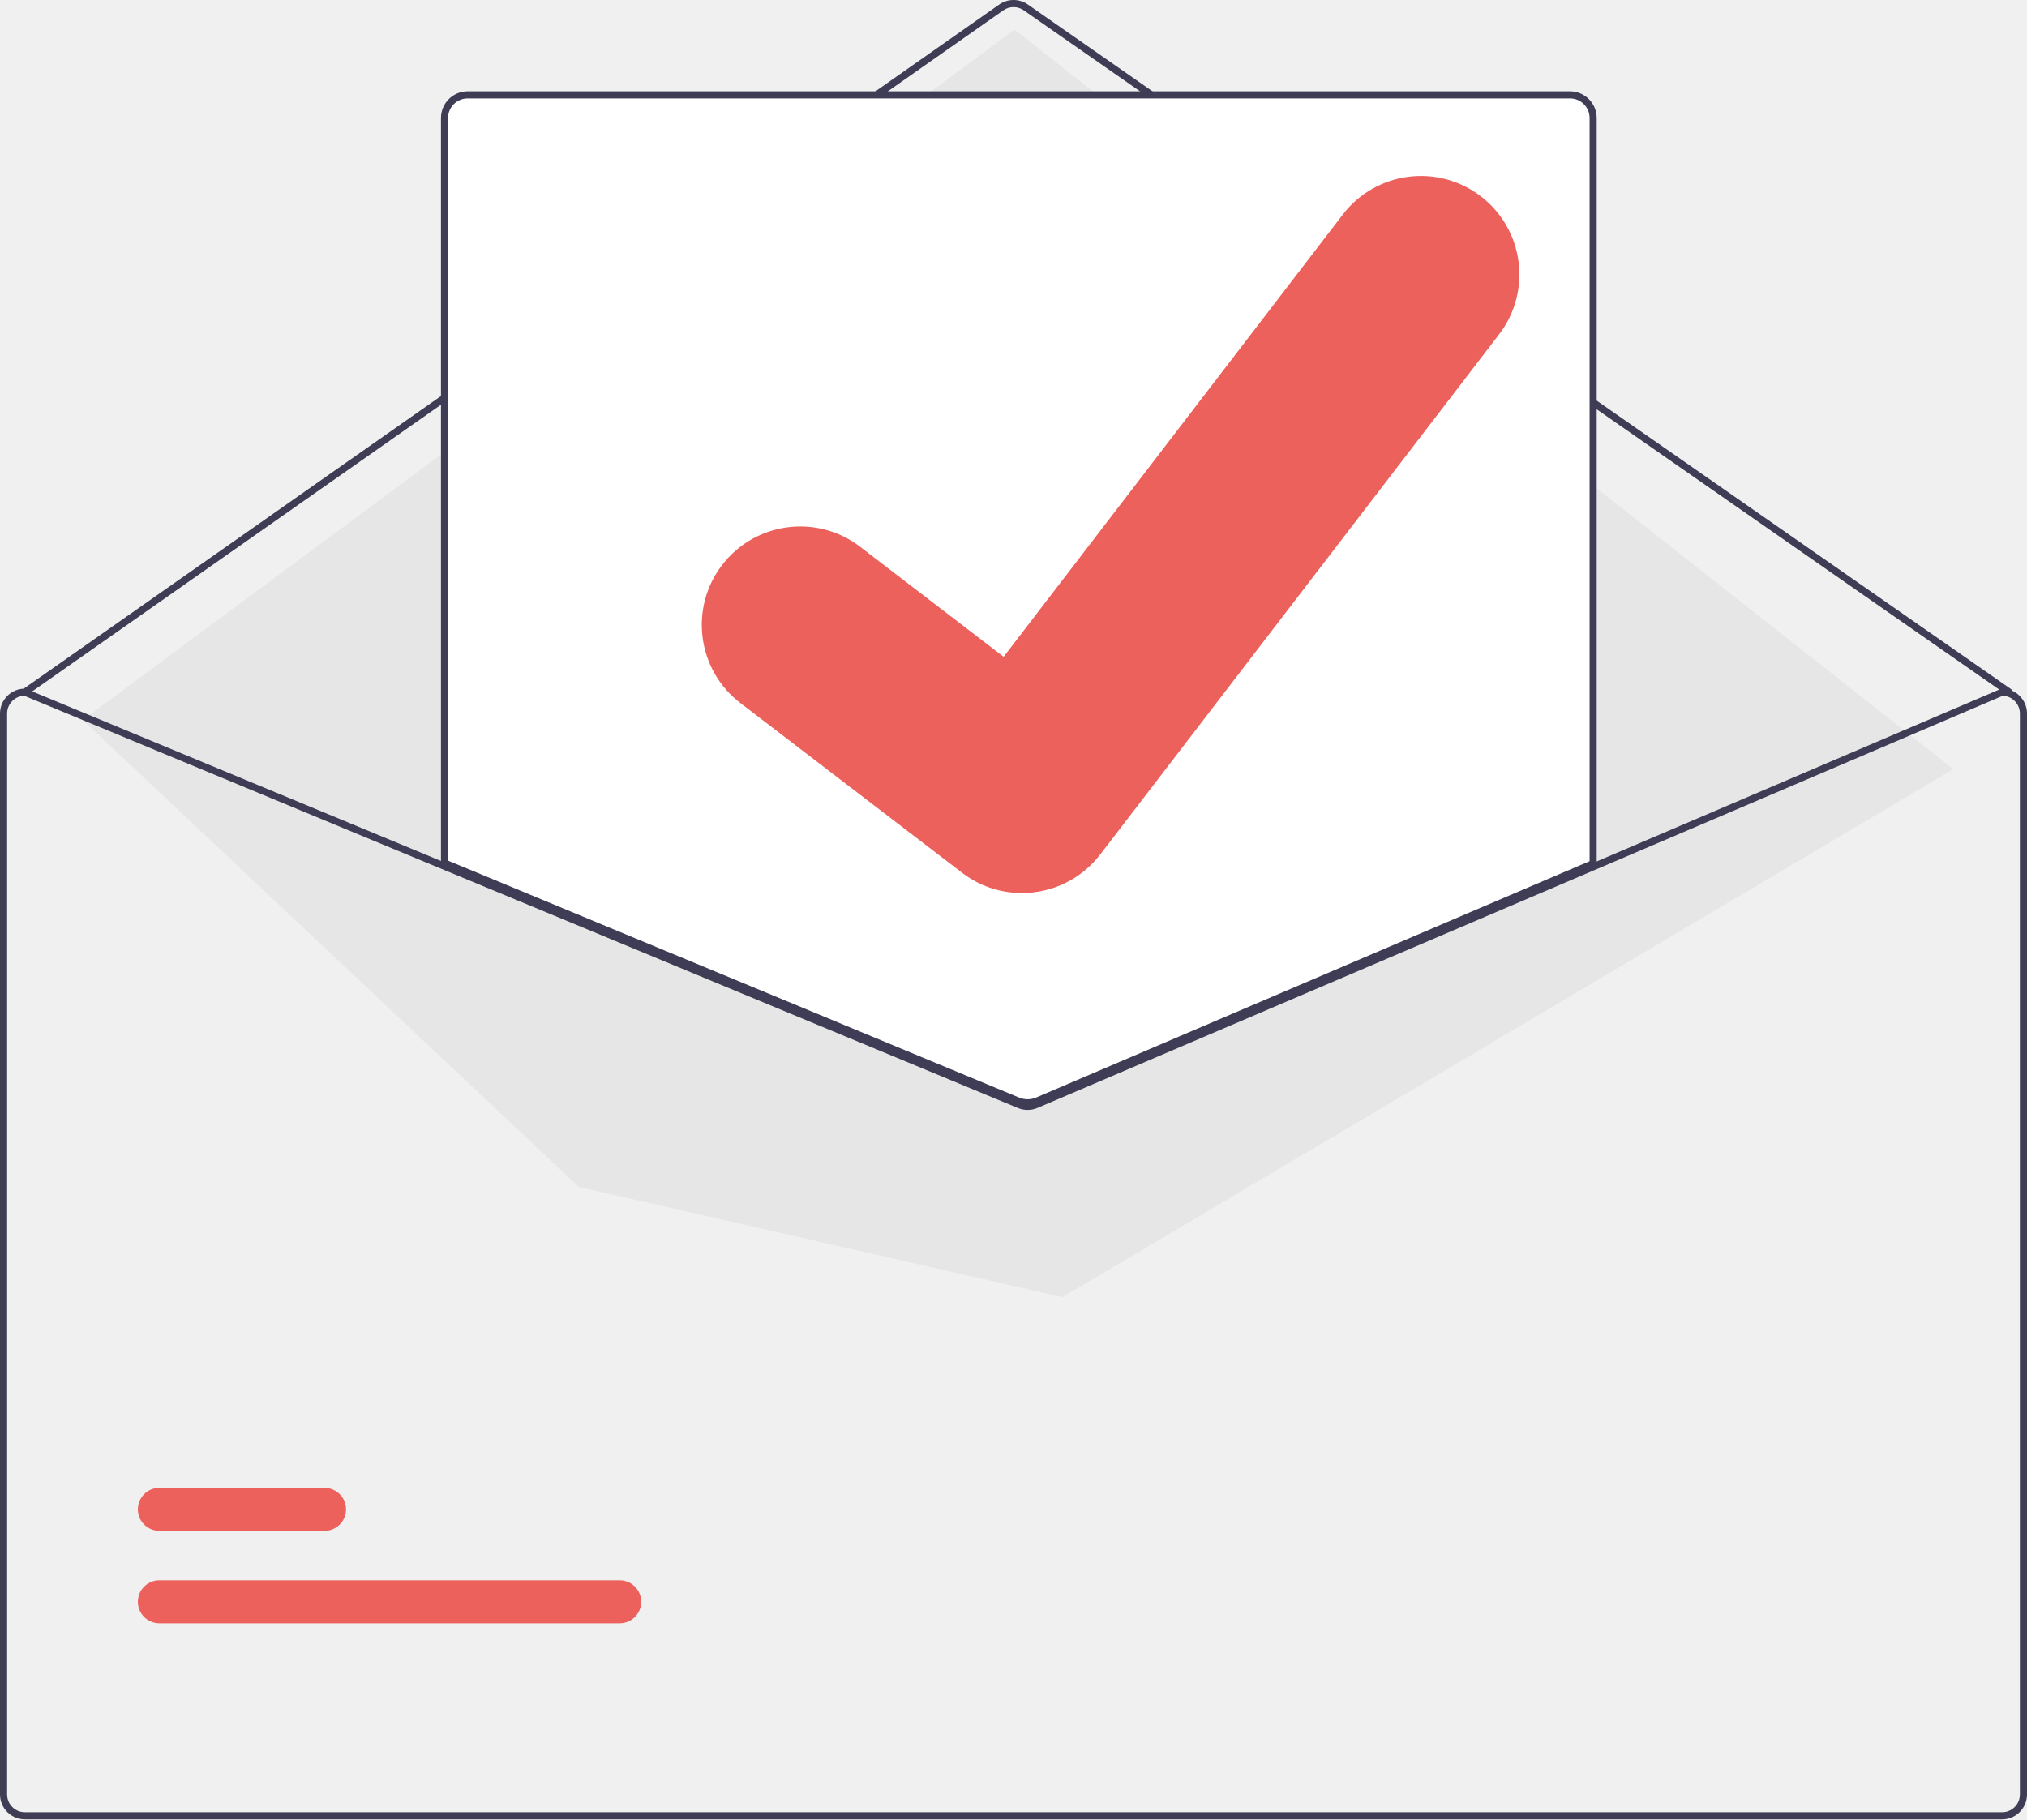
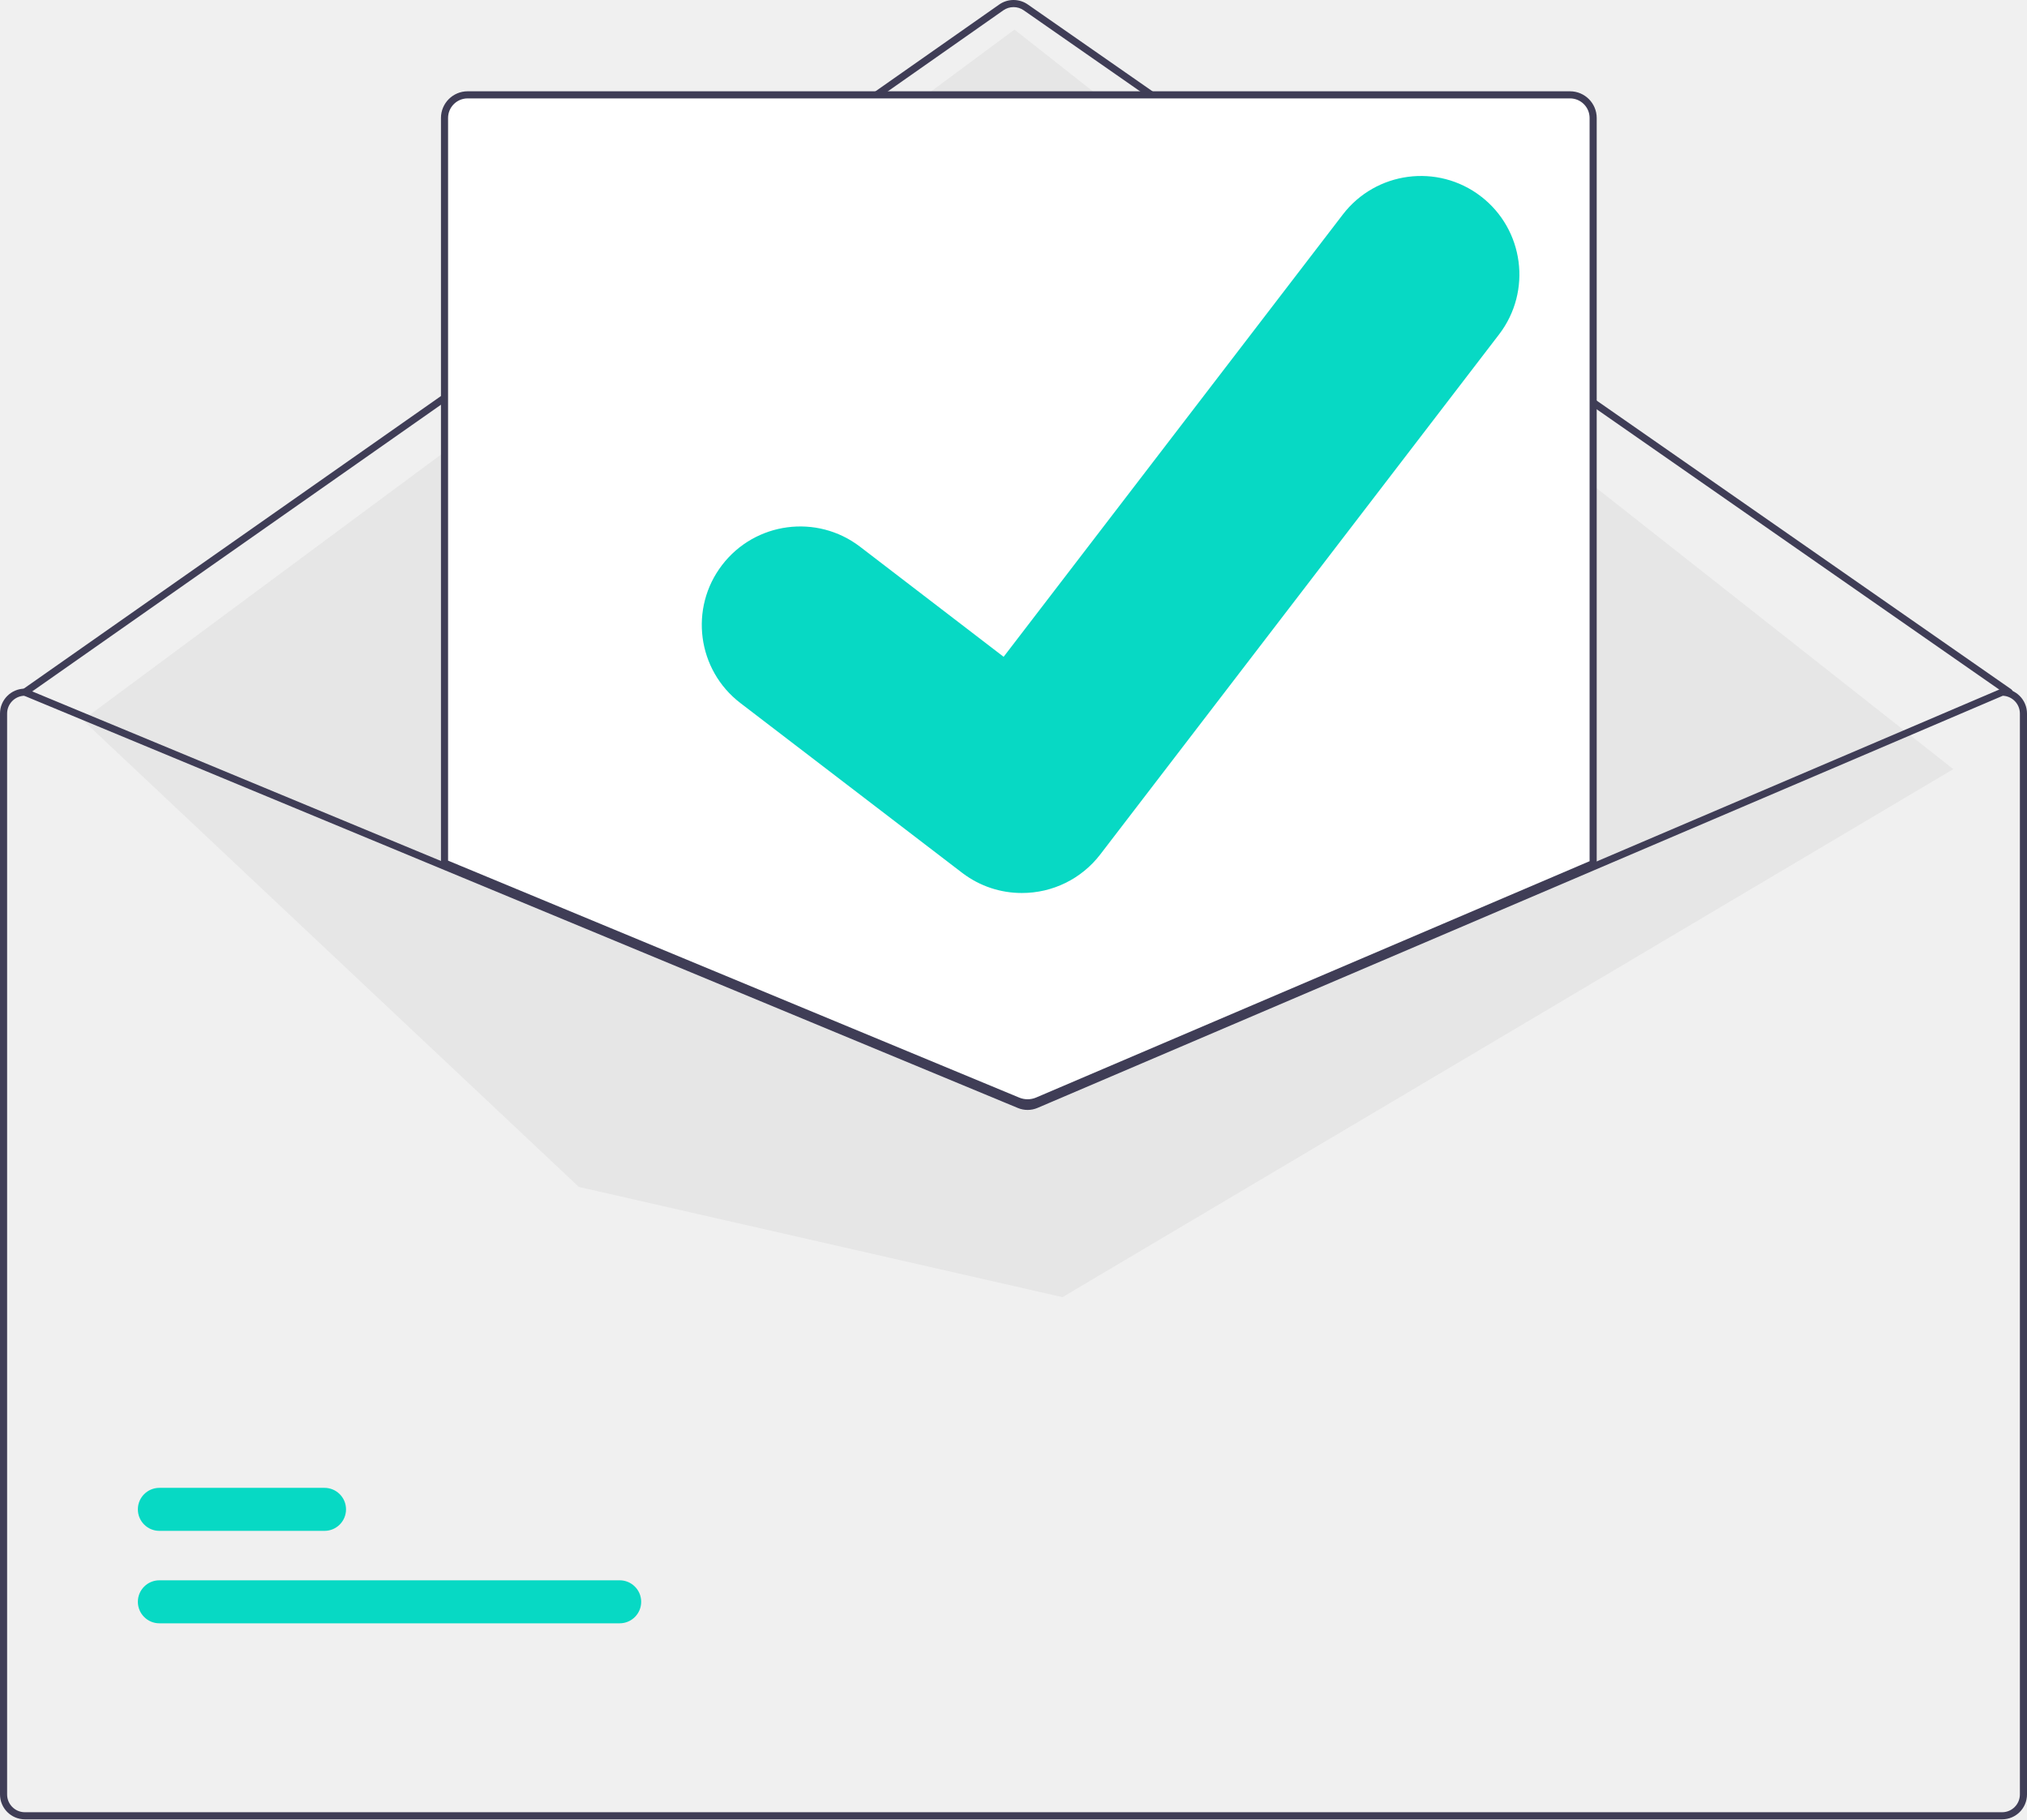
<svg xmlns="http://www.w3.org/2000/svg" data-name="Layer 1" width="100%" height="auto" viewBox="0 0 570 511.675">
  <path d="M879.999,389.837a.997.997,0,0,1-.571-.179L602.87,197.055a5.015,5.015,0,0,0-5.729.01L322.574,389.656a1,1,0,0,1-1.149-1.638l274.567-192.592a7.022,7.022,0,0,1,8.02-.013l276.559,192.603a1,1,0,0,1-.572,1.821Z" transform="translate(-315 -194.1626)" fill="#3f3d56" />
  <polygon points="23.264 202.502 285.276 8.319 549.276 216.319 298.776 364.819 162.776 333.819 23.264 202.502" fill="#e6e6e6" />
-   <path d="M489.256,650.704H359.815a6.047,6.047,0,1,1,0-12.095H489.256a6.047,6.047,0,1,1,0,12.095Z" transform="translate(-315 -194.1626)" fill="#ec615b" />
-   <path d="M406.256,624.704H359.815a6.047,6.047,0,1,1,0-12.095h46.44a6.047,6.047,0,1,1,0,12.095Z" transform="translate(-315 -194.1626)" fill="#ec615b" />
+   <path d="M489.256,650.704H359.815a6.047,6.047,0,1,1,0-12.095H489.256a6.047,6.047,0,1,1,0,12.095Z" transform="translate(-315 -194.1626)" fill="#07D9C4" />
+   <path d="M406.256,624.704H359.815a6.047,6.047,0,1,1,0-12.095h46.44a6.047,6.047,0,1,1,0,12.095Z" transform="translate(-315 -194.1626)" fill="#07D9C4" />
  <path d="M603.96,504.822a7.564,7.564,0,0,1-2.869-.562L439.5,437.211v-209.874a7.008,7.008,0,0,1,7-7h310a7.008,7.008,0,0,1,7,7v210.02l-.304.13L606.916,504.227A7.616,7.616,0,0,1,603.96,504.822Z" transform="translate(-315 -194.1626)" fill="#fff" />
  <path d="M603.96,505.322a8.072,8.072,0,0,1-3.06-.599L439,437.545v-210.208a7.509,7.509,0,0,1,7.5-7.5h310a7.509,7.509,0,0,1,7.5,7.5V437.688l-156.888,66.999A8.11,8.11,0,0,1,603.96,505.322Zm-162.96-69.112,160.663,66.665a6.118,6.118,0,0,0,4.668-.028l155.669-66.479V227.337a5.507,5.507,0,0,0-5.5-5.5h-310a5.507,5.507,0,0,0-5.5,5.5Z" transform="translate(-315 -194.1626)" fill="#3f3d56" />
  <path d="M878,387.837h-.2L763,436.857l-157.07,67.07a5.066,5.066,0,0,1-3.88.02L440,436.717l-117.62-48.8-.18-.08H322a7.008,7.008,0,0,0-7,7v304a7.008,7.008,0,0,0,7,7H878a7.008,7.008,0,0,0,7-7v-304A7.008,7.008,0,0,0,878,387.837Zm5,311a5.002,5.002,0,0,1-5,5H322a5.002,5.002,0,0,1-5-5v-304a5.011,5.011,0,0,1,4.81-5L440,438.877l161.28,66.92a7.121,7.121,0,0,0,5.44-.03L763,439.027l115.2-49.19a5.016,5.016,0,0,1,4.8,5Z" transform="translate(-315 -194.1626)" fill="#3f3d56" />
-   <path d="M602.345,445.31a27.499,27.499,0,0,1-16.546-5.496l-.296-.222-62.311-47.708a27.683,27.683,0,1,1,33.674-43.949l40.36,30.948,95.378-124.387a27.682,27.682,0,0,1,38.813-5.124l-.593.805.608-.793a27.714,27.714,0,0,1,5.124,38.813L624.369,434.506A27.694,27.694,0,0,1,602.345,445.31Z" transform="translate(-315 -194.1626)" fill="#ec615b" />
+   <path d="M602.345,445.31a27.499,27.499,0,0,1-16.546-5.496l-.296-.222-62.311-47.708a27.683,27.683,0,1,1,33.674-43.949l40.36,30.948,95.378-124.387a27.682,27.682,0,0,1,38.813-5.124l-.593.805.608-.793a27.714,27.714,0,0,1,5.124,38.813L624.369,434.506A27.694,27.694,0,0,1,602.345,445.31Z" transform="translate(-315 -194.1626)" fill="#07D9C4" />
</svg>
